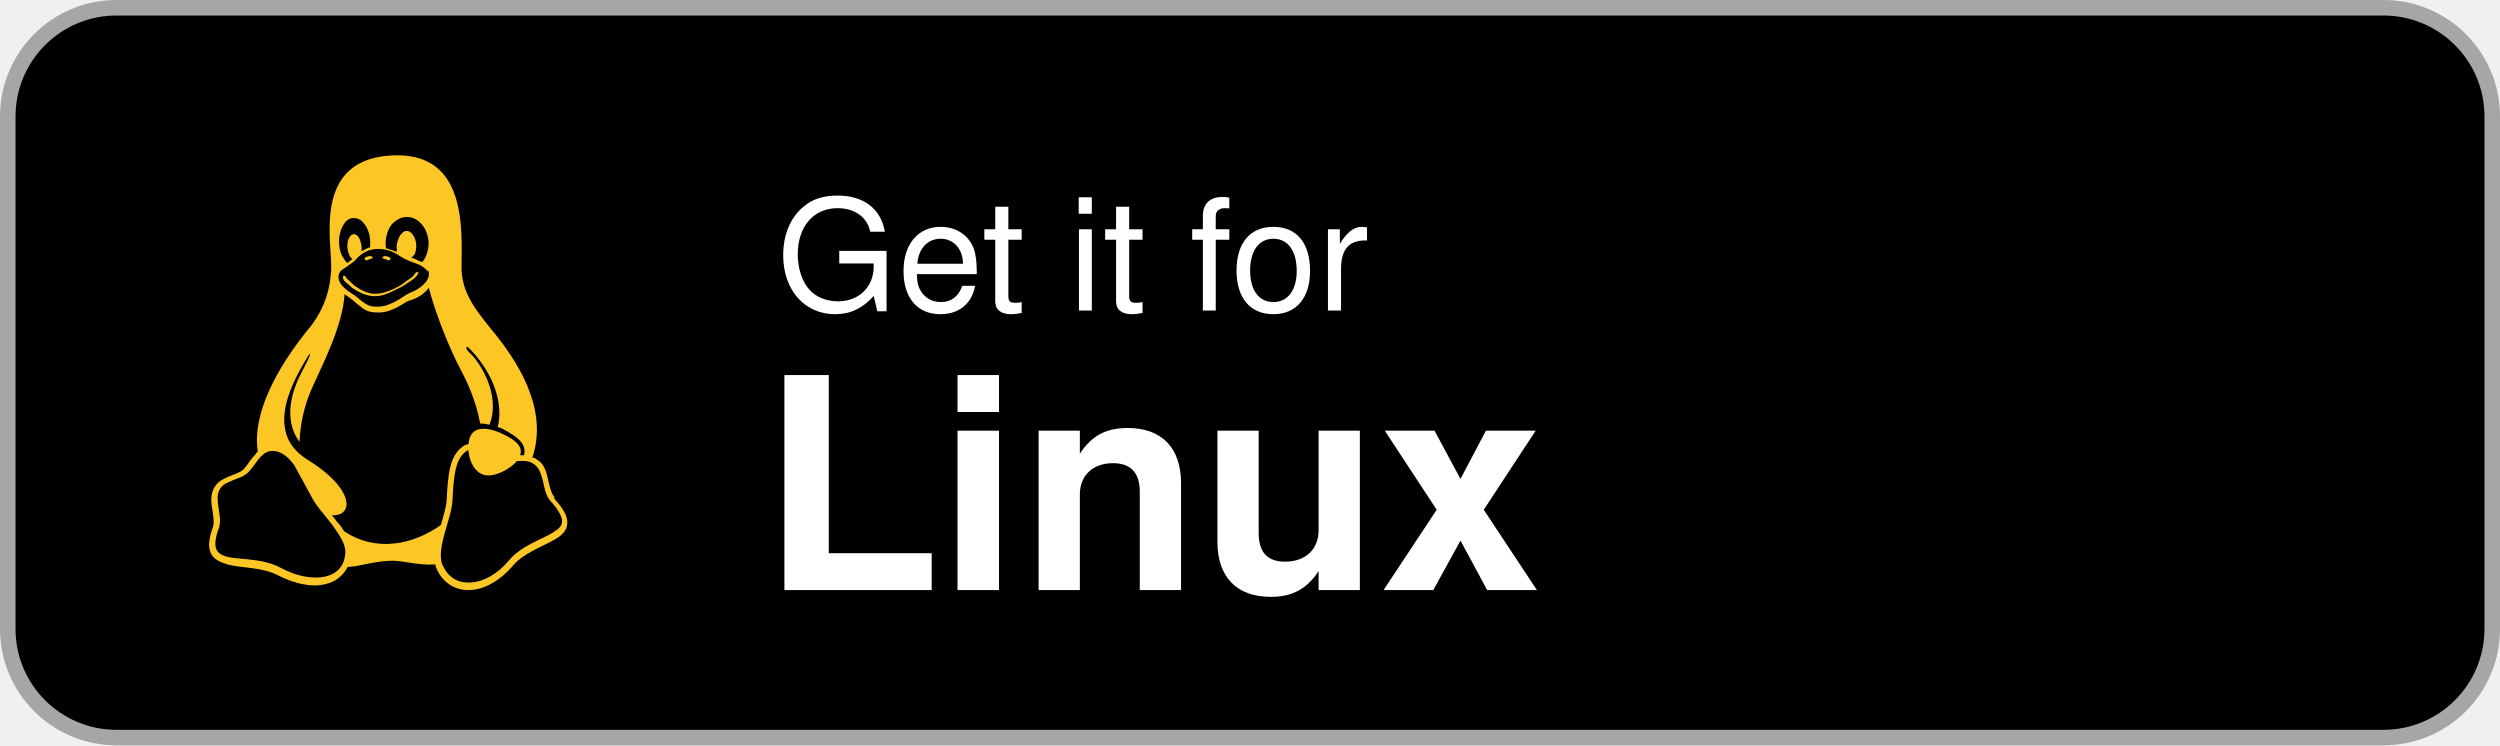
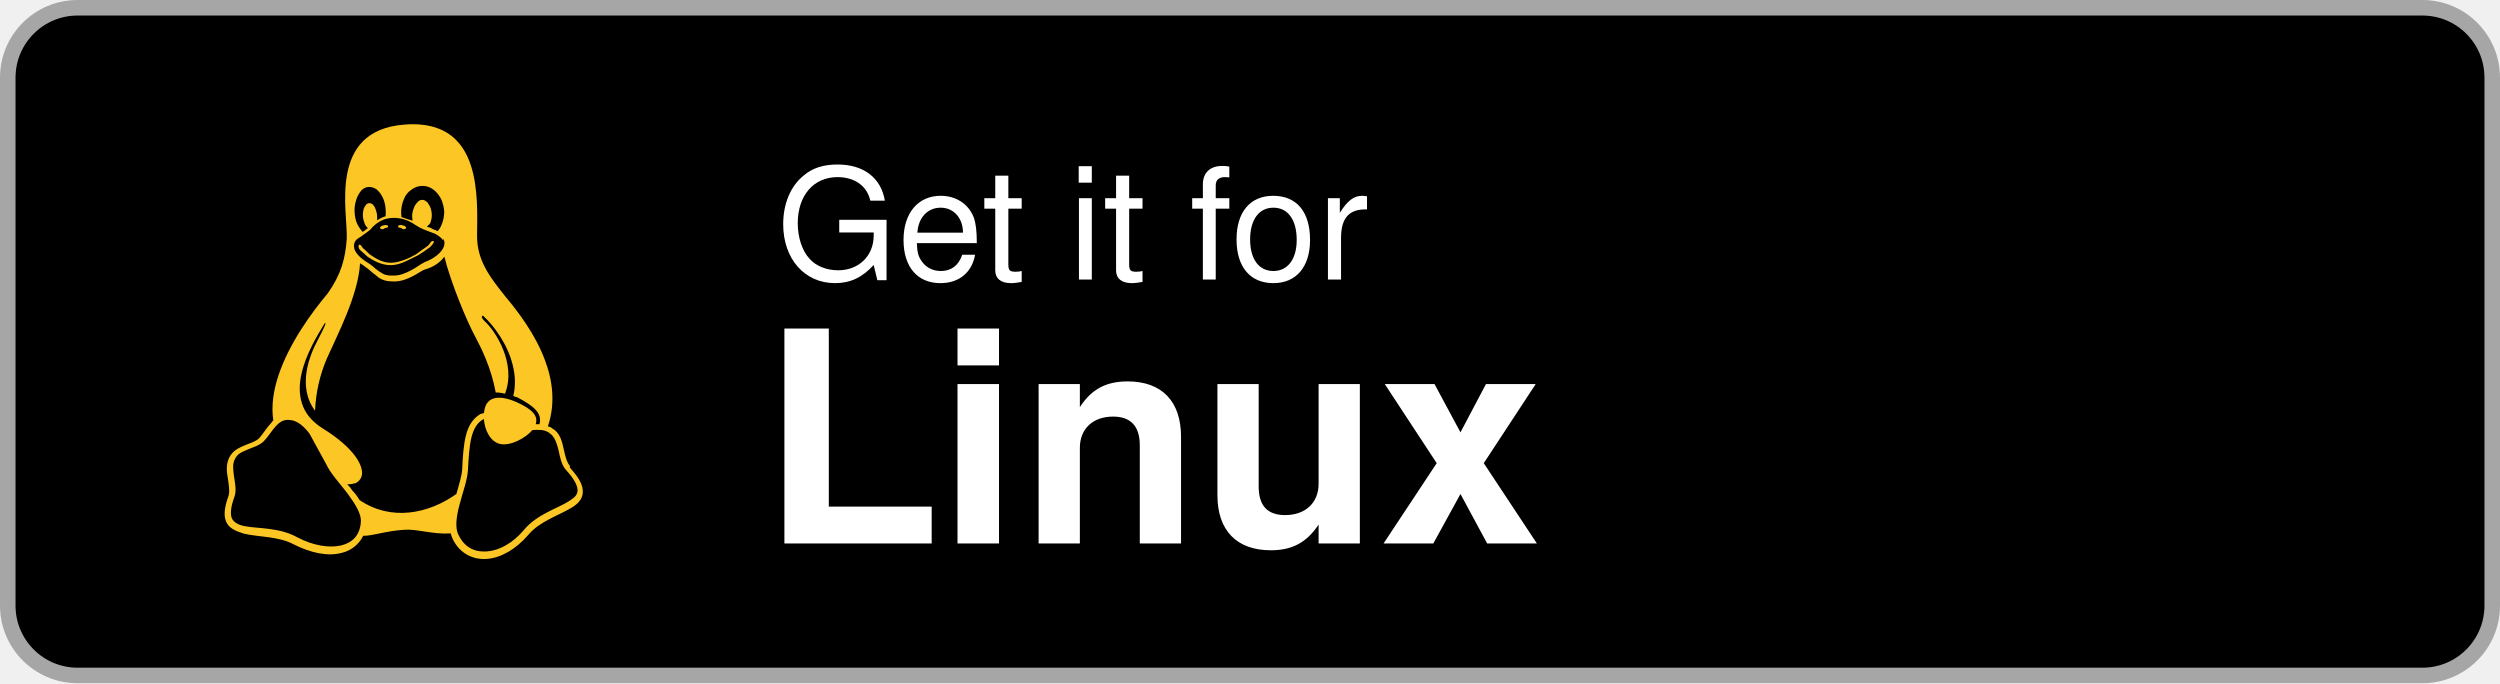
- <svg xmlns="http://www.w3.org/2000/svg" width="161" height="48" viewBox="0 0 161 48">
-   <rect x="0.5" y="0.5" width="160" height="47" rx="7" fill="#000" stroke="#A6A6A6" />
-   <g transform="translate(11 10) scale(1.1667)" fill="#FCC624">
+ <svg xmlns="http://www.w3.org/2000/svg" width="161" height="44" viewBox="0 0 161 44">
+   <rect x="0.5" y="0.5" width="160" height="43" rx="4.5" fill="#000" stroke="#A6A6A6" />
+   <g transform="translate(12 8) scale(1.1667)" fill="#FCC624">
    <path d="M12.504 0c-.155 0-.315.008-.48.021-4.226.333-3.105 4.807-3.17 6.298-.076 1.092-.3 1.953-1.05 3.02-.885 1.051-2.127 2.75-2.716 4.521-.278.832-.41 1.684-.287 2.489a.424.424 0 00-.11.135c-.26.268-.45.6-.663.839-.199.199-.485.267-.797.4-.313.136-.658.269-.864.68-.09.189-.136.394-.132.602 0 .199.027.4.055.536.058.399.116.728.04.97-.249.68-.28 1.145-.106 1.484.174.334.535.47.94.601.81.2 1.91.135 2.774.6.926.466 1.866.67 2.616.47.526-.116.97-.464 1.208-.946.587-.003 1.23-.269 2.26-.334.699-.058 1.574.267 2.577.2.025.134.063.198.114.333l.003.003c.391.778 1.113 1.132 1.884 1.071.771-.06 1.592-.536 2.257-1.306.631-.765 1.683-1.084 2.378-1.503.348-.199.629-.469.649-.853.023-.4-.2-.811-.714-1.376v-.097l-.003-.003c-.17-.2-.25-.535-.338-.926-.085-.401-.182-.786-.492-1.046h-.003c-.059-.054-.123-.067-.188-.135a.357.357 0 00-.19-.064c.431-1.278.264-2.55-.173-3.694-.533-1.41-1.465-2.638-2.175-3.483-.796-1.005-1.576-1.957-1.56-3.368.026-2.152.236-6.133-3.544-6.139zm.529 3.405h.013c.213 0 .396.062.584.198.19.135.33.332.438.533.105.259.158.459.166.724 0-.02.006-.04.006-.06v.105a.086.086 0 01-.004-.021l-.004-.024a1.807 1.807 0 01-.15.706.953.953 0 01-.213.335.71.71 0 00-.088-.042c-.104-.045-.198-.064-.284-.133a1.312 1.312 0 00-.22-.066c.05-.06.146-.133.183-.198.053-.128.082-.264.088-.402v-.02a1.21 1.21 0 00-.061-.4c-.045-.134-.101-.2-.183-.333-.084-.066-.167-.132-.267-.132h-.016c-.093 0-.176.03-.262.132a.8.8 0 00-.205.334 1.18 1.18 0 00-.09.4v.019c.002.089.008.179.02.267-.193-.067-.438-.135-.607-.202a1.635 1.635 0 01-.018-.2v-.02a1.772 1.772 0 01.15-.768c.082-.22.232-.406.43-.533a.985.985 0 01.594-.2zm-2.962.059h.036c.142 0 .27.048.399.135.146.129.264.288.344.465.09.199.14.4.153.667v.004c.007.134.006.2-.002.266v.08c-.03.007-.056.018-.083.024-.152.055-.274.135-.393.2.012-.09.013-.18.003-.267v-.015c-.012-.133-.04-.2-.082-.333a.613.613 0 00-.166-.267.248.248 0 00-.183-.064h-.021c-.071.006-.13.04-.186.132a.552.552 0 00-.12.27.944.944 0 00-.023.33v.015c.012.135.037.2.08.334.046.134.098.2.166.268.01.009.02.018.034.024-.07.057-.117.07-.176.136a.304.304 0 01-.131.068 2.62 2.62 0 01-.275-.402 1.772 1.772 0 01-.155-.667 1.759 1.759 0 01.08-.668 1.43 1.43 0 01.283-.535c.128-.133.26-.2.418-.2zm1.37 1.706c.332 0 .733.065 1.216.399.293.2.523.269 1.052.468h.003c.255.136.405.266.478.399v-.131a.571.571 0 01.016.47c-.123.31-.516.643-1.063.842v.002c-.268.135-.501.333-.775.465-.276.135-.588.292-1.012.267a1.139 1.139 0 01-.448-.067 3.566 3.566 0 01-.322-.198c-.195-.135-.363-.332-.612-.465v-.005h-.005c-.4-.246-.616-.512-.686-.71-.07-.268-.005-.47.193-.6.224-.135.38-.271.483-.336.104-.074.143-.102.176-.131h.002v-.003c.169-.202.436-.47.839-.601.139-.036.294-.065.466-.065zm2.8 2.142c.358 1.417 1.196 3.475 1.735 4.473.286.534.855 1.659 1.102 3.024.156-.005.33.018.513.064.646-1.671-.546-3.467-1.089-3.966-.22-.2-.232-.335-.123-.335.59.534 1.365 1.572 1.646 2.757.13.535.16 1.104.021 1.67.067.028.135.06.205.067 1.032.534 1.413.938 1.23 1.537v-.043c-.06-.003-.12 0-.18 0h-.016c.151-.467-.182-.825-1.065-1.224-.915-.4-1.646-.336-1.77.465-.008.043-.013.066-.018.135-.068.023-.139.053-.209.064-.43.268-.662.669-.793 1.187-.13.533-.17 1.156-.205 1.869v.003c-.02.334-.17.838-.319 1.35-1.5 1.072-3.58 1.538-5.348.334a2.645 2.645 0 00-.402-.533 1.45 1.45 0 00-.275-.333c.182 0 .338-.03.465-.067a.615.615 0 00.314-.334c.108-.267 0-.697-.345-1.163-.345-.467-.931-.995-1.788-1.521-.63-.4-.986-.87-1.15-1.396-.165-.534-.143-1.085-.015-1.645.245-1.07.873-2.11 1.274-2.763.107-.065.037.135-.408.974-.396.751-1.14 2.497-.122 3.854a8.123 8.123 0 01.647-2.876c.564-1.278 1.743-3.504 1.836-5.268.048.036.217.135.289.202.218.133.38.333.59.465.21.201.477.335.876.335.039.003.075.006.11.006.412 0 .73-.134.997-.268.29-.134.52-.334.74-.4h.005c.467-.135.835-.402 1.044-.7zm2.185 8.958c.037.6.343 1.245.882 1.377.588.134 1.434-.333 1.791-.765l.211-.01c.315-.007.577.01.847.268l.003.003c.208.199.305.53.391.876.085.4.154.78.409 1.066.486.527.645.906.636 1.14l.003-.007v.018l-.003-.012c-.015.262-.185.396-.498.595-.63.401-1.746.712-2.457 1.57-.618.737-1.37 1.14-2.036 1.191-.664.053-1.237-.2-1.574-.898l-.005-.003c-.21-.4-.12-1.025.056-1.69.176-.668.428-1.344.463-1.897.037-.714.076-1.335.195-1.814.12-.465.308-.797.641-.984l.045-.022zm-10.814.049h.01c.053 0 .105.005.157.014.376.055.706.333 1.023.752l.91 1.664.003.003c.243.533.754 1.064 1.189 1.637.434.598.77 1.131.729 1.57v.006c-.057.744-.48 1.148-1.125 1.294-.645.135-1.52.002-2.395-.464-.968-.536-2.118-.469-2.857-.602-.369-.066-.61-.2-.723-.4-.11-.2-.113-.602.123-1.23v-.004l.002-.003c.117-.334.03-.752-.027-1.118-.055-.401-.083-.71.043-.94.16-.334.396-.4.69-.533.294-.135.64-.202.915-.47h.002v-.002c.256-.268.445-.601.668-.838.19-.201.38-.336.663-.336zm7.159-9.074c-.435.201-.945.535-1.488.535-.542 0-.97-.267-1.28-.466-.154-.134-.28-.268-.373-.335-.164-.134-.144-.333-.074-.333.109.016.129.134.199.2.096.066.215.2.36.333.292.2.68.467 1.167.467.485 0 1.053-.267 1.398-.466.195-.135.445-.334.648-.467.156-.136.149-.267.279-.267.128.016.034.134-.147.332a8.097 8.097 0 01-.69.468zm-1.082-1.583V5.64c-.006-.02.013-.042.029-.05.074-.043.18-.027.26.004.063 0 .16.067.15.135-.006.049-.085.066-.135.066-.055 0-.092-.043-.141-.068-.052-.018-.146-.008-.163-.065zm-.551 0c-.02.058-.113.049-.166.066-.047.025-.086.068-.14.068-.05 0-.13-.02-.136-.068-.01-.066.088-.133.15-.133.08-.031.184-.047.259-.005.019.009.036.03.03.05v.02h.003z" />
  </g>
-   <text x="50" y="20" fill="#fff" font-family="Segoe UI, Helvetica, Arial, sans-serif" font-size="10">Get it for</text>
-   <text x="49" y="38" fill="#fff" font-family="Segoe UI, Helvetica, Arial, sans-serif" font-size="19" font-weight="600">Linux</text>
+   <text x="50" y="18" fill="#fff" font-family="Segoe UI, Helvetica, Arial, sans-serif" font-size="10">Get it for</text>
+   <text x="49" y="35" fill="#fff" font-family="Segoe UI, Helvetica, Arial, sans-serif" font-size="19" font-weight="600">Linux</text>
</svg>
